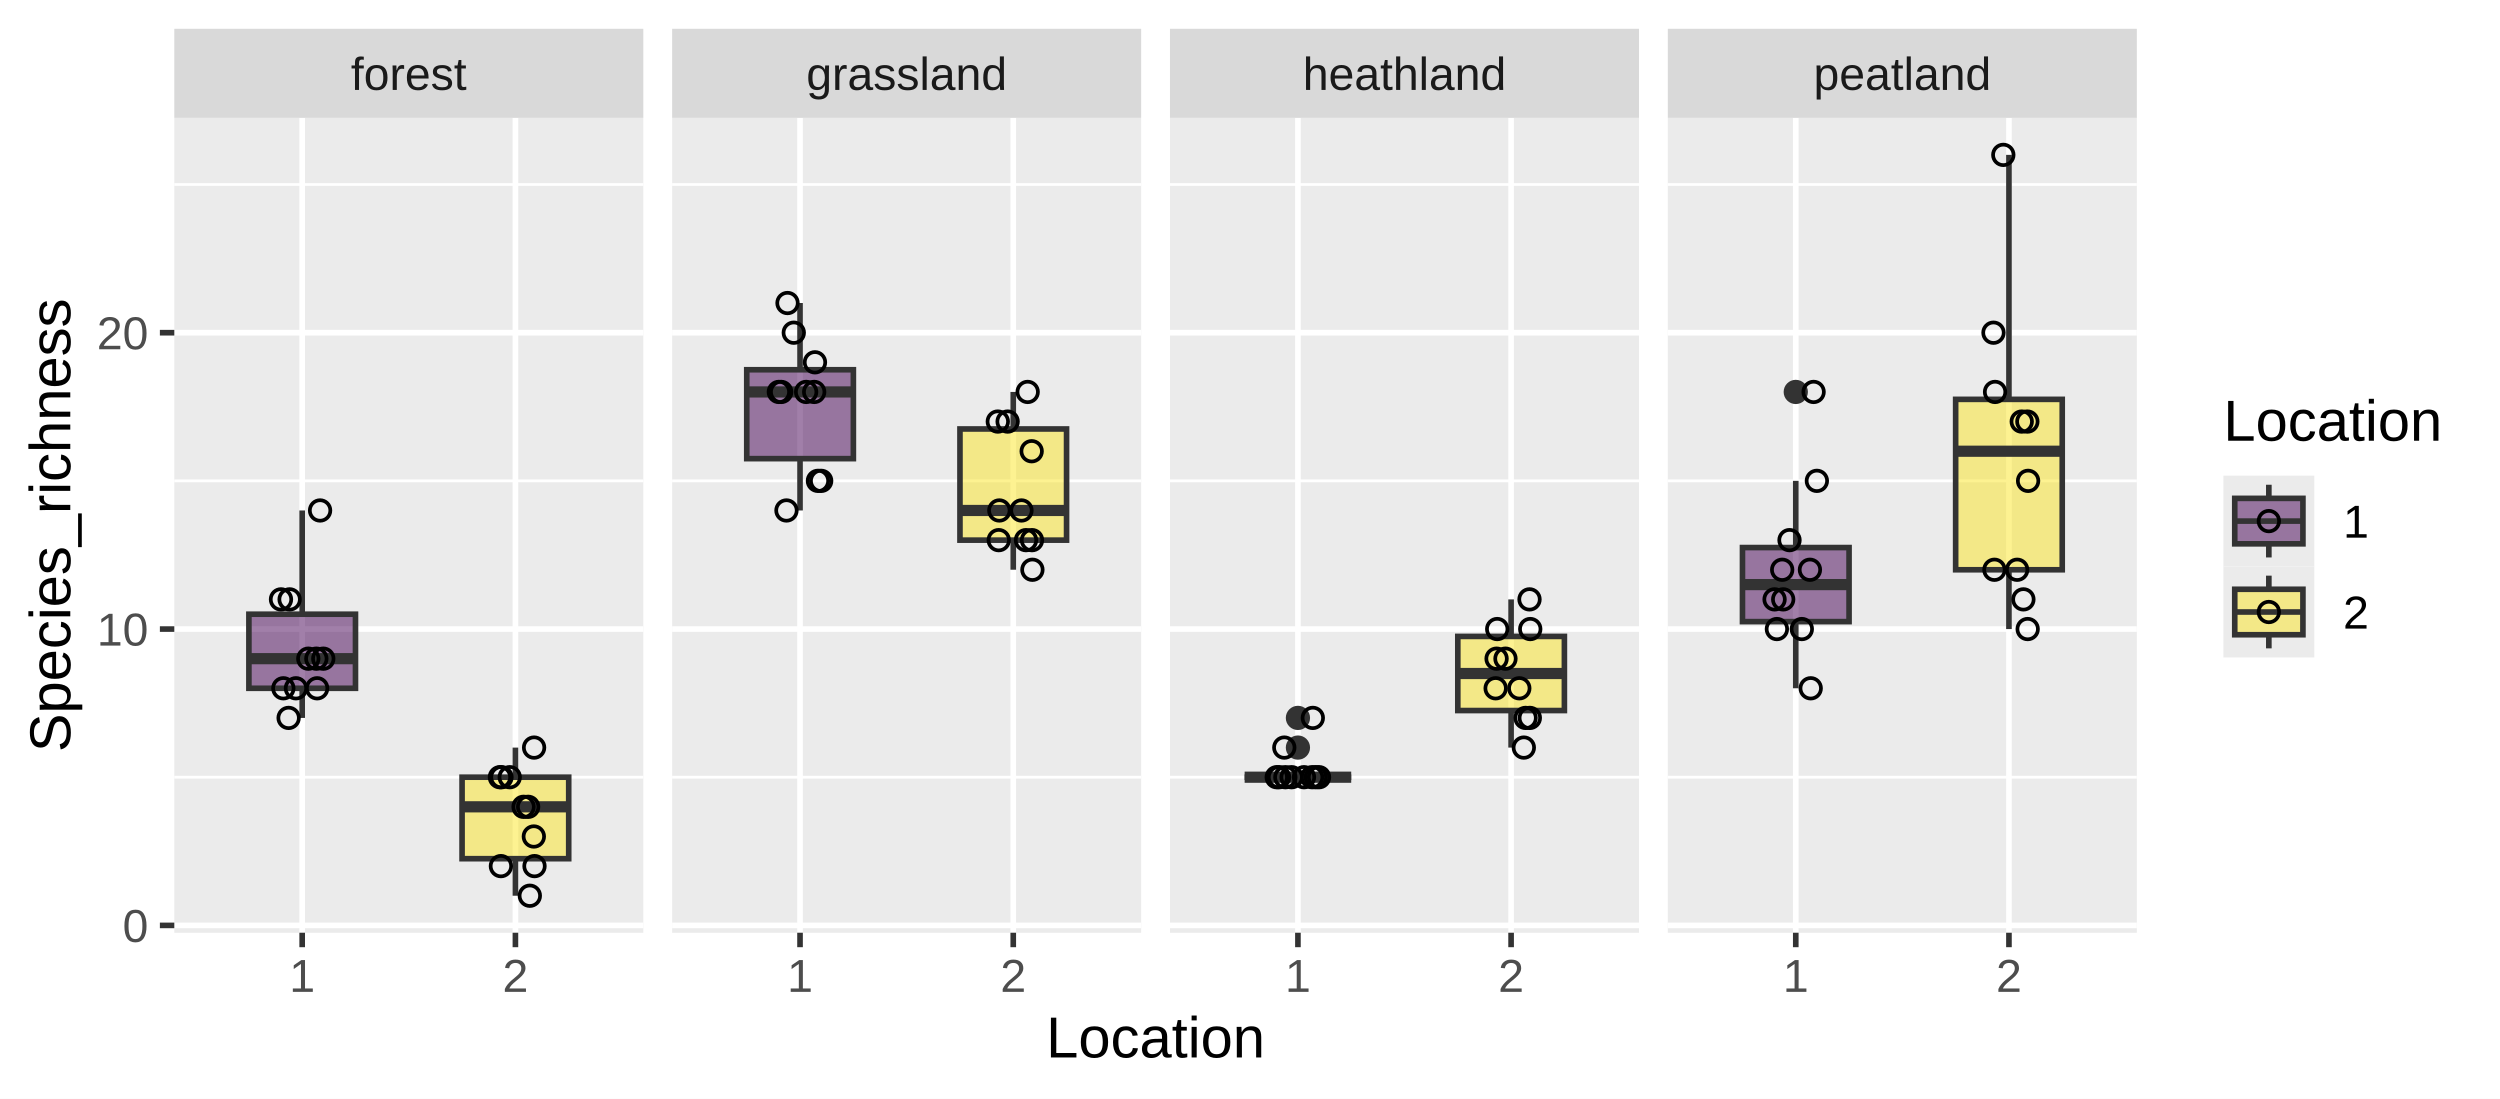
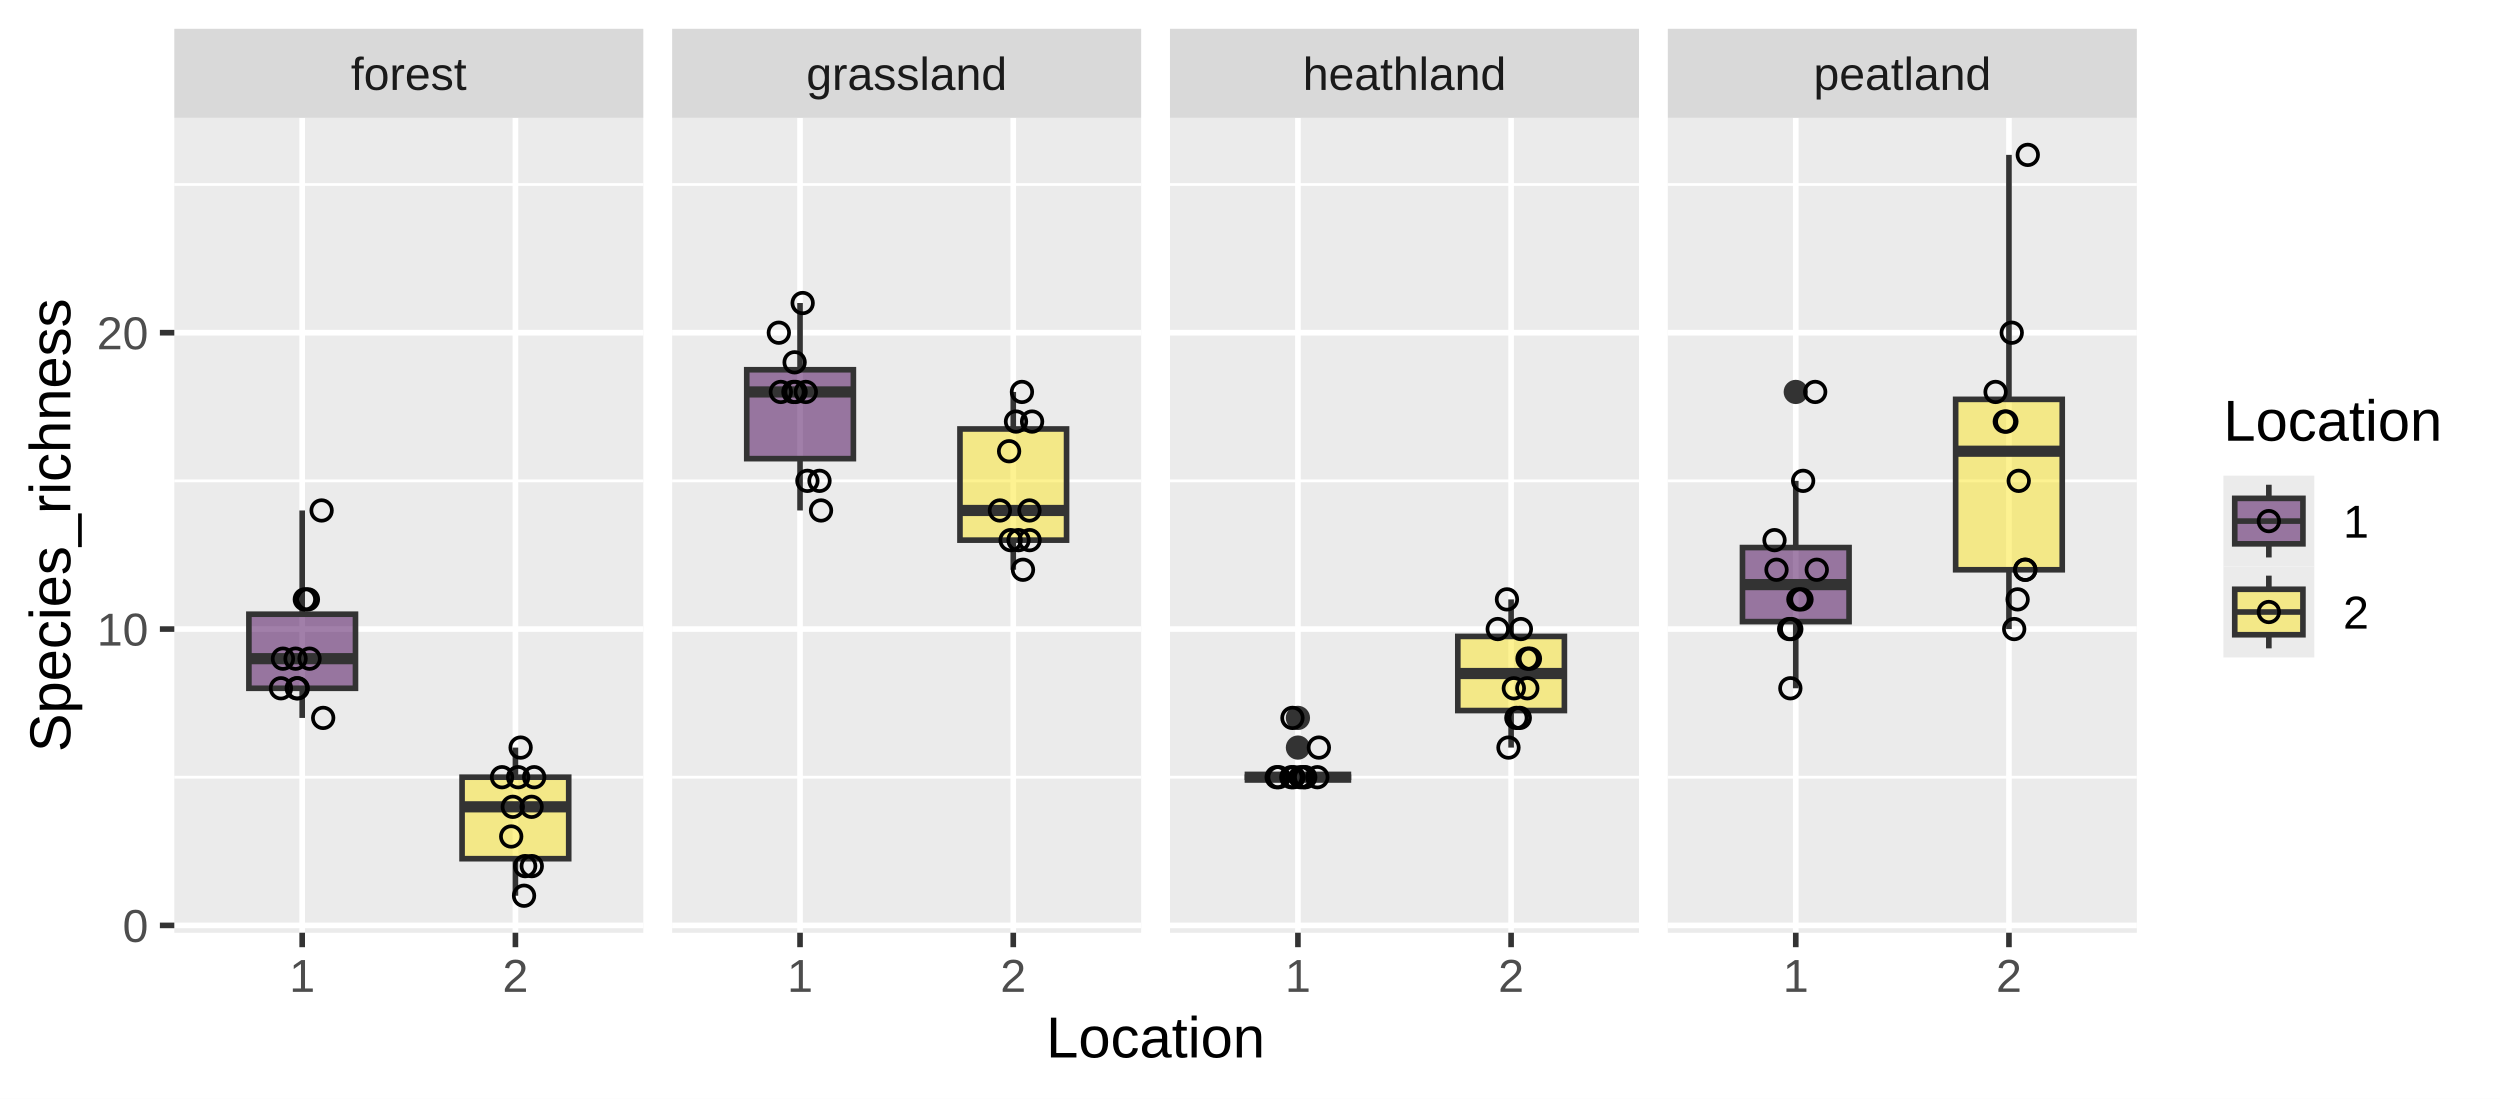
<svg xmlns="http://www.w3.org/2000/svg" width="475.20pt" height="208.80pt" viewBox="0 0 475.20 208.80">
  <g class="svglite">
    <defs>
      <style type="text/css">
    .svglite line, .svglite polyline, .svglite polygon, .svglite path, .svglite rect, .svglite circle {
      fill: none;
      stroke: #000000;
      stroke-linecap: round;
      stroke-linejoin: round;
      stroke-miterlimit: 10.00;
    }
    .svglite text {
      white-space: pre;
    }
    .svglite g.glyphgroup path {
      fill: inherit;
      stroke: none;
    }
  </style>
    </defs>
    <rect width="100%" height="100%" style="stroke: none; fill: #FFFFFF;" />
    <defs>
      <clipPath id="cpMC4wMHw0NzUuMjB8MC4wMHwyMDguODA=">
        <rect x="0.00" y="0.00" width="475.20" height="208.80" />
      </clipPath>
    </defs>
    <g clip-path="url(#cpMC4wMHw0NzUuMjB8MC4wMHwyMDguODA=)">
      <rect x="0" y="0.00" width="475.20" height="208.80" style="stroke-width: 1.07; stroke: #FFFFFF; fill: #FFFFFF;" />
    </g>
    <defs>
      <clipPath id="cpMzMuMTN8MTIyLjI4fDIyLjQwfDE3Ny4zMA==">
        <rect x="33.13" y="22.40" width="89.15" height="154.91" />
      </clipPath>
    </defs>
    <g clip-path="url(#cpMzMuMTN8MTIyLjI4fDIyLjQwfDE3Ny4zMA==)">
      <rect x="33.13" y="22.40" width="89.15" height="154.91" style="stroke-width: 1.07; stroke: none; fill: #EBEBEB;" />
      <polyline points="33.13,147.73 122.28,147.73 " style="stroke-width: 0.53; stroke: #FFFFFF; stroke-linecap: butt;" />
      <polyline points="33.13,91.40 122.28,91.40 " style="stroke-width: 0.53; stroke: #FFFFFF; stroke-linecap: butt;" />
      <polyline points="33.13,35.07 122.28,35.07 " style="stroke-width: 0.53; stroke: #FFFFFF; stroke-linecap: butt;" />
      <polyline points="33.13,175.90 122.28,175.90 " style="stroke-width: 1.07; stroke: #FFFFFF; stroke-linecap: butt;" />
      <polyline points="33.13,119.57 122.28,119.57 " style="stroke-width: 1.07; stroke: #FFFFFF; stroke-linecap: butt;" />
      <polyline points="33.13,63.24 122.28,63.24 " style="stroke-width: 1.07; stroke: #FFFFFF; stroke-linecap: butt;" />
      <polyline points="57.44,177.30 57.44,22.40 " style="stroke-width: 1.07; stroke: #FFFFFF; stroke-linecap: butt;" />
      <polyline points="97.97,177.30 97.97,22.40 " style="stroke-width: 1.07; stroke: #FFFFFF; stroke-linecap: butt;" />
      <line x1="57.44" y1="116.75" x2="57.44" y2="97.03" style="stroke-width: 1.07; stroke: #333333; stroke-linecap: butt;" />
      <line x1="57.44" y1="130.83" x2="57.44" y2="136.46" style="stroke-width: 1.07; stroke: #333333; stroke-linecap: butt;" />
      <polygon points="47.31,116.75 47.31,130.83 67.57,130.83 67.57,116.75 47.31,116.75 " style="stroke-width: 1.07; stroke: #333333; stroke-linecap: butt; stroke-linejoin: miter; fill: #440154; fill-opacity: 0.50;" />
      <line x1="47.31" y1="125.20" x2="67.57" y2="125.20" style="stroke-width: 2.13; stroke: #333333; stroke-linecap: butt; stroke-linejoin: miter;" />
      <line x1="97.97" y1="147.73" x2="97.97" y2="142.10" style="stroke-width: 1.07; stroke: #333333; stroke-linecap: butt;" />
      <line x1="97.97" y1="163.22" x2="97.97" y2="170.26" style="stroke-width: 1.07; stroke: #333333; stroke-linecap: butt;" />
      <polygon points="87.83,147.73 87.83,163.22 108.10,163.22 108.10,147.73 87.83,147.73 " style="stroke-width: 1.07; stroke: #333333; stroke-linecap: butt; stroke-linejoin: miter; fill: #FDE725; fill-opacity: 0.50;" />
      <line x1="87.83" y1="153.36" x2="108.10" y2="153.36" style="stroke-width: 2.13; stroke: #333333; stroke-linecap: butt; stroke-linejoin: miter;" />
-       <circle cx="53.41" cy="113.93" r="1.95" style="stroke-width: 0.71;" />
-       <circle cx="58.60" cy="125.20" r="1.95" style="stroke-width: 0.71;" />
-       <circle cx="55.05" cy="113.93" r="1.95" style="stroke-width: 0.71;" />
-       <circle cx="60.84" cy="97.03" r="1.95" style="stroke-width: 0.71;" />
-       <circle cx="61.45" cy="125.20" r="1.95" style="stroke-width: 0.71;" />
-       <circle cx="60.28" cy="130.83" r="1.95" style="stroke-width: 0.71;" />
-       <circle cx="56.25" cy="130.83" r="1.95" style="stroke-width: 0.71;" />
-       <circle cx="60.13" cy="125.20" r="1.95" style="stroke-width: 0.71;" />
-       <circle cx="54.86" cy="136.46" r="1.95" style="stroke-width: 0.71;" />
-       <circle cx="53.86" cy="130.83" r="1.95" style="stroke-width: 0.71;" />
-       <circle cx="96.89" cy="147.73" r="1.95" style="stroke-width: 0.71;" />
-       <circle cx="95.32" cy="147.73" r="1.95" style="stroke-width: 0.71;" />
-       <circle cx="99.52" cy="153.36" r="1.95" style="stroke-width: 0.71;" />
-       <circle cx="95.02" cy="147.73" r="1.95" style="stroke-width: 0.71;" />
-       <circle cx="100.71" cy="170.26" r="1.95" style="stroke-width: 0.71;" />
-       <circle cx="101.47" cy="159.00" r="1.95" style="stroke-width: 0.71;" />
-       <circle cx="101.60" cy="164.63" r="1.95" style="stroke-width: 0.71;" />
-       <circle cx="95.21" cy="164.63" r="1.95" style="stroke-width: 0.71;" />
-       <circle cx="101.52" cy="142.10" r="1.95" style="stroke-width: 0.71;" />
-       <circle cx="100.39" cy="153.36" r="1.95" style="stroke-width: 0.71;" />
+       <circle cx="58.53" cy="113.93" r="1.95" style="stroke-width: 0.71;" />
+       <circle cx="56.18" cy="125.20" r="1.95" style="stroke-width: 0.71;" />
+       <circle cx="57.94" cy="113.93" r="1.95" style="stroke-width: 0.71;" />
+       <circle cx="61.13" cy="97.03" r="1.95" style="stroke-width: 0.71;" />
+       <circle cx="58.84" cy="125.20" r="1.95" style="stroke-width: 0.71;" />
+       <circle cx="56.41" cy="130.83" r="1.95" style="stroke-width: 0.71;" />
+       <circle cx="53.40" cy="130.83" r="1.95" style="stroke-width: 0.71;" />
+       <circle cx="53.78" cy="125.20" r="1.95" style="stroke-width: 0.71;" />
+       <circle cx="61.43" cy="136.46" r="1.95" style="stroke-width: 0.71;" />
+       <circle cx="56.60" cy="130.83" r="1.95" style="stroke-width: 0.71;" />
+       <circle cx="101.54" cy="147.73" r="1.95" style="stroke-width: 0.71;" />
+       <circle cx="95.42" cy="147.73" r="1.95" style="stroke-width: 0.71;" />
+       <circle cx="101.05" cy="153.36" r="1.95" style="stroke-width: 0.71;" />
+       <circle cx="98.49" cy="147.73" r="1.95" style="stroke-width: 0.71;" />
+       <circle cx="99.61" cy="170.26" r="1.95" style="stroke-width: 0.71;" />
+       <circle cx="97.17" cy="159.00" r="1.95" style="stroke-width: 0.71;" />
+       <circle cx="99.82" cy="164.63" r="1.95" style="stroke-width: 0.71;" />
+       <circle cx="101.08" cy="164.63" r="1.95" style="stroke-width: 0.71;" />
+       <circle cx="98.96" cy="142.10" r="1.95" style="stroke-width: 0.71;" />
+       <circle cx="97.47" cy="153.36" r="1.95" style="stroke-width: 0.71;" />
    </g>
    <g clip-path="url(#cpMC4wMHw0NzUuMjB8MC4wMHwyMDguODA=)">
</g>
    <defs>
      <clipPath id="cpMTI3Ljc2fDIxNi45MXwyMi40MHwxNzcuMzA=">
        <rect x="127.76" y="22.40" width="89.15" height="154.91" />
      </clipPath>
    </defs>
    <g clip-path="url(#cpMTI3Ljc2fDIxNi45MXwyMi40MHwxNzcuMzA=)">
      <rect x="127.76" y="22.40" width="89.15" height="154.91" style="stroke-width: 1.07; stroke: none; fill: #EBEBEB;" />
      <polyline points="127.76,147.73 216.91,147.73 " style="stroke-width: 0.53; stroke: #FFFFFF; stroke-linecap: butt;" />
      <polyline points="127.76,91.40 216.91,91.40 " style="stroke-width: 0.53; stroke: #FFFFFF; stroke-linecap: butt;" />
      <polyline points="127.76,35.07 216.91,35.07 " style="stroke-width: 0.53; stroke: #FFFFFF; stroke-linecap: butt;" />
      <polyline points="127.76,175.90 216.91,175.90 " style="stroke-width: 1.07; stroke: #FFFFFF; stroke-linecap: butt;" />
      <polyline points="127.76,119.57 216.91,119.57 " style="stroke-width: 1.07; stroke: #FFFFFF; stroke-linecap: butt;" />
      <polyline points="127.76,63.24 216.91,63.24 " style="stroke-width: 1.07; stroke: #FFFFFF; stroke-linecap: butt;" />
      <polyline points="152.07,177.30 152.07,22.40 " style="stroke-width: 1.07; stroke: #FFFFFF; stroke-linecap: butt;" />
      <polyline points="192.60,177.30 192.60,22.40 " style="stroke-width: 1.07; stroke: #FFFFFF; stroke-linecap: butt;" />
      <line x1="152.07" y1="70.28" x2="152.07" y2="57.60" style="stroke-width: 1.07; stroke: #333333; stroke-linecap: butt;" />
      <line x1="152.07" y1="87.18" x2="152.07" y2="97.03" style="stroke-width: 1.07; stroke: #333333; stroke-linecap: butt;" />
      <polygon points="141.94,70.28 141.94,87.18 162.21,87.18 162.21,70.28 141.94,70.28 " style="stroke-width: 1.07; stroke: #333333; stroke-linecap: butt; stroke-linejoin: miter; fill: #440154; fill-opacity: 0.50;" />
      <line x1="141.94" y1="74.50" x2="162.21" y2="74.50" style="stroke-width: 2.13; stroke: #333333; stroke-linecap: butt; stroke-linejoin: miter;" />
      <line x1="192.60" y1="81.54" x2="192.60" y2="74.50" style="stroke-width: 1.07; stroke: #333333; stroke-linecap: butt;" />
      <line x1="192.60" y1="102.67" x2="192.60" y2="108.30" style="stroke-width: 1.07; stroke: #333333; stroke-linecap: butt;" />
      <polygon points="182.47,81.54 182.47,102.67 202.73,102.67 202.73,81.54 182.47,81.54 " style="stroke-width: 1.07; stroke: #333333; stroke-linecap: butt; stroke-linejoin: miter; fill: #FDE725; fill-opacity: 0.50;" />
      <line x1="182.47" y1="97.03" x2="202.73" y2="97.03" style="stroke-width: 2.13; stroke: #333333; stroke-linecap: butt; stroke-linejoin: miter;" />
-       <circle cx="148.04" cy="74.50" r="1.95" style="stroke-width: 0.71;" />
-       <circle cx="153.23" cy="74.50" r="1.95" style="stroke-width: 0.71;" />
-       <circle cx="149.69" cy="57.60" r="1.95" style="stroke-width: 0.71;" />
-       <circle cx="155.47" cy="91.40" r="1.95" style="stroke-width: 0.71;" />
-       <circle cx="156.09" cy="91.40" r="1.95" style="stroke-width: 0.71;" />
-       <circle cx="154.91" cy="68.87" r="1.95" style="stroke-width: 0.71;" />
-       <circle cx="150.88" cy="63.24" r="1.95" style="stroke-width: 0.71;" />
-       <circle cx="154.76" cy="74.50" r="1.95" style="stroke-width: 0.71;" />
-       <circle cx="149.49" cy="97.03" r="1.95" style="stroke-width: 0.71;" />
-       <circle cx="148.49" cy="74.50" r="1.95" style="stroke-width: 0.71;" />
-       <circle cx="191.53" cy="80.13" r="1.95" style="stroke-width: 0.71;" />
-       <circle cx="189.95" cy="97.03" r="1.95" style="stroke-width: 0.71;" />
-       <circle cx="194.16" cy="97.03" r="1.95" style="stroke-width: 0.71;" />
-       <circle cx="189.66" cy="80.13" r="1.95" style="stroke-width: 0.71;" />
-       <circle cx="195.34" cy="74.50" r="1.95" style="stroke-width: 0.71;" />
-       <circle cx="196.10" cy="85.77" r="1.95" style="stroke-width: 0.71;" />
-       <circle cx="196.24" cy="108.30" r="1.95" style="stroke-width: 0.71;" />
-       <circle cx="189.84" cy="102.67" r="1.95" style="stroke-width: 0.71;" />
-       <circle cx="196.16" cy="102.67" r="1.95" style="stroke-width: 0.71;" />
-       <circle cx="195.02" cy="102.67" r="1.95" style="stroke-width: 0.71;" />
+       <circle cx="153.17" cy="74.50" r="1.95" style="stroke-width: 0.71;" />
+       <circle cx="150.81" cy="74.50" r="1.95" style="stroke-width: 0.71;" />
+       <circle cx="152.57" cy="57.60" r="1.95" style="stroke-width: 0.71;" />
+       <circle cx="155.77" cy="91.40" r="1.95" style="stroke-width: 0.71;" />
+       <circle cx="153.47" cy="91.40" r="1.95" style="stroke-width: 0.71;" />
+       <circle cx="151.04" cy="68.87" r="1.95" style="stroke-width: 0.71;" />
+       <circle cx="148.04" cy="63.24" r="1.95" style="stroke-width: 0.71;" />
+       <circle cx="148.42" cy="74.50" r="1.95" style="stroke-width: 0.71;" />
+       <circle cx="156.06" cy="97.03" r="1.95" style="stroke-width: 0.71;" />
+       <circle cx="151.23" cy="74.50" r="1.95" style="stroke-width: 0.71;" />
+       <circle cx="196.18" cy="80.13" r="1.95" style="stroke-width: 0.71;" />
+       <circle cx="190.06" cy="97.03" r="1.95" style="stroke-width: 0.71;" />
+       <circle cx="195.68" cy="97.03" r="1.95" style="stroke-width: 0.71;" />
+       <circle cx="193.12" cy="80.13" r="1.95" style="stroke-width: 0.71;" />
+       <circle cx="194.25" cy="74.50" r="1.95" style="stroke-width: 0.71;" />
+       <circle cx="191.81" cy="85.77" r="1.95" style="stroke-width: 0.71;" />
+       <circle cx="194.45" cy="108.30" r="1.95" style="stroke-width: 0.71;" />
+       <circle cx="195.71" cy="102.67" r="1.95" style="stroke-width: 0.71;" />
+       <circle cx="193.60" cy="102.67" r="1.95" style="stroke-width: 0.71;" />
+       <circle cx="192.10" cy="102.67" r="1.95" style="stroke-width: 0.71;" />
    </g>
    <g clip-path="url(#cpMC4wMHw0NzUuMjB8MC4wMHwyMDguODA=)">
</g>
    <defs>
      <clipPath id="cpMjIyLjM5fDMxMS41NXwyMi40MHwxNzcuMzA=">
        <rect x="222.39" y="22.40" width="89.15" height="154.91" />
      </clipPath>
    </defs>
    <g clip-path="url(#cpMjIyLjM5fDMxMS41NXwyMi40MHwxNzcuMzA=)">
      <rect x="222.39" y="22.40" width="89.15" height="154.91" style="stroke-width: 1.07; stroke: none; fill: #EBEBEB;" />
      <polyline points="222.39,147.73 311.55,147.73 " style="stroke-width: 0.53; stroke: #FFFFFF; stroke-linecap: butt;" />
      <polyline points="222.39,91.40 311.55,91.40 " style="stroke-width: 0.53; stroke: #FFFFFF; stroke-linecap: butt;" />
      <polyline points="222.39,35.07 311.55,35.07 " style="stroke-width: 0.53; stroke: #FFFFFF; stroke-linecap: butt;" />
      <polyline points="222.39,175.90 311.55,175.90 " style="stroke-width: 1.07; stroke: #FFFFFF; stroke-linecap: butt;" />
      <polyline points="222.39,119.57 311.55,119.57 " style="stroke-width: 1.07; stroke: #FFFFFF; stroke-linecap: butt;" />
      <polyline points="222.39,63.24 311.55,63.24 " style="stroke-width: 1.07; stroke: #FFFFFF; stroke-linecap: butt;" />
      <polyline points="246.71,177.30 246.71,22.40 " style="stroke-width: 1.07; stroke: #FFFFFF; stroke-linecap: butt;" />
      <polyline points="287.23,177.30 287.23,22.40 " style="stroke-width: 1.07; stroke: #FFFFFF; stroke-linecap: butt;" />
      <circle cx="246.71" cy="136.46" r="1.95" style="stroke-width: 0.71; stroke: #333333; fill: #333333;" />
      <circle cx="246.71" cy="142.10" r="1.95" style="stroke-width: 0.71; stroke: #333333; fill: #333333;" />
      <line x1="246.71" y1="147.73" x2="246.71" y2="147.73" style="stroke-width: 1.07; stroke: #333333; stroke-linecap: butt;" />
      <line x1="246.71" y1="147.73" x2="246.71" y2="147.73" style="stroke-width: 1.07; stroke: #333333; stroke-linecap: butt;" />
      <polygon points="236.58,147.73 236.58,147.73 256.84,147.73 256.84,147.73 236.58,147.73 " style="stroke-width: 1.07; stroke: #333333; stroke-linecap: butt; stroke-linejoin: miter; fill: #440154; fill-opacity: 0.50;" />
      <line x1="236.58" y1="147.73" x2="256.84" y2="147.73" style="stroke-width: 2.13; stroke: #333333; stroke-linecap: butt; stroke-linejoin: miter;" />
      <line x1="287.23" y1="120.97" x2="287.23" y2="113.93" style="stroke-width: 1.07; stroke: #333333; stroke-linecap: butt;" />
      <line x1="287.23" y1="135.06" x2="287.23" y2="142.10" style="stroke-width: 1.07; stroke: #333333; stroke-linecap: butt;" />
      <polygon points="277.10,120.97 277.10,135.06 297.36,135.06 297.36,120.97 277.10,120.97 " style="stroke-width: 1.07; stroke: #333333; stroke-linecap: butt; stroke-linejoin: miter; fill: #FDE725; fill-opacity: 0.50;" />
      <line x1="277.10" y1="128.02" x2="297.36" y2="128.02" style="stroke-width: 2.13; stroke: #333333; stroke-linecap: butt; stroke-linejoin: miter;" />
-       <circle cx="242.68" cy="147.73" r="1.95" style="stroke-width: 0.71;" />
-       <circle cx="247.86" cy="147.73" r="1.95" style="stroke-width: 0.71;" />
-       <circle cx="244.32" cy="147.73" r="1.95" style="stroke-width: 0.71;" />
-       <circle cx="250.10" cy="147.73" r="1.95" style="stroke-width: 0.71;" />
-       <circle cx="250.72" cy="147.73" r="1.95" style="stroke-width: 0.71;" />
-       <circle cx="249.54" cy="136.46" r="1.95" style="stroke-width: 0.71;" />
-       <circle cx="245.51" cy="147.73" r="1.95" style="stroke-width: 0.71;" />
-       <circle cx="249.40" cy="147.73" r="1.95" style="stroke-width: 0.71;" />
-       <circle cx="244.12" cy="142.10" r="1.95" style="stroke-width: 0.71;" />
-       <circle cx="243.12" cy="147.73" r="1.95" style="stroke-width: 0.71;" />
-       <circle cx="286.16" cy="125.20" r="1.95" style="stroke-width: 0.71;" />
-       <circle cx="284.59" cy="119.57" r="1.95" style="stroke-width: 0.71;" />
-       <circle cx="288.79" cy="130.83" r="1.95" style="stroke-width: 0.71;" />
-       <circle cx="284.29" cy="130.83" r="1.95" style="stroke-width: 0.71;" />
-       <circle cx="289.98" cy="136.46" r="1.95" style="stroke-width: 0.71;" />
-       <circle cx="290.73" cy="113.93" r="1.95" style="stroke-width: 0.71;" />
-       <circle cx="290.87" cy="119.57" r="1.95" style="stroke-width: 0.71;" />
-       <circle cx="284.47" cy="125.20" r="1.95" style="stroke-width: 0.71;" />
-       <circle cx="290.79" cy="136.46" r="1.95" style="stroke-width: 0.71;" />
-       <circle cx="289.65" cy="142.10" r="1.95" style="stroke-width: 0.71;" />
+       <circle cx="247.80" cy="147.73" r="1.95" style="stroke-width: 0.71;" />
+       <circle cx="245.45" cy="147.73" r="1.95" style="stroke-width: 0.71;" />
+       <circle cx="247.20" cy="147.73" r="1.95" style="stroke-width: 0.71;" />
+       <circle cx="250.40" cy="147.73" r="1.95" style="stroke-width: 0.71;" />
+       <circle cx="248.10" cy="147.73" r="1.95" style="stroke-width: 0.71;" />
+       <circle cx="245.67" cy="136.46" r="1.95" style="stroke-width: 0.71;" />
+       <circle cx="242.67" cy="147.73" r="1.95" style="stroke-width: 0.71;" />
+       <circle cx="243.05" cy="147.73" r="1.95" style="stroke-width: 0.71;" />
+       <circle cx="250.69" cy="142.10" r="1.95" style="stroke-width: 0.71;" />
+       <circle cx="245.86" cy="147.73" r="1.95" style="stroke-width: 0.71;" />
+       <circle cx="290.81" cy="125.20" r="1.95" style="stroke-width: 0.71;" />
+       <circle cx="284.69" cy="119.57" r="1.95" style="stroke-width: 0.71;" />
+       <circle cx="290.31" cy="130.83" r="1.95" style="stroke-width: 0.71;" />
+       <circle cx="287.75" cy="130.83" r="1.95" style="stroke-width: 0.71;" />
+       <circle cx="288.88" cy="136.46" r="1.95" style="stroke-width: 0.71;" />
+       <circle cx="286.44" cy="113.93" r="1.95" style="stroke-width: 0.71;" />
+       <circle cx="289.09" cy="119.57" r="1.95" style="stroke-width: 0.71;" />
+       <circle cx="290.35" cy="125.20" r="1.95" style="stroke-width: 0.71;" />
+       <circle cx="288.23" cy="136.46" r="1.95" style="stroke-width: 0.71;" />
+       <circle cx="286.73" cy="142.10" r="1.95" style="stroke-width: 0.71;" />
    </g>
    <g clip-path="url(#cpMC4wMHw0NzUuMjB8MC4wMHwyMDguODA=)">
</g>
    <defs>
      <clipPath id="cpMzE3LjAyfDQwNi4xOHwyMi40MHwxNzcuMzA=">
        <rect x="317.02" y="22.40" width="89.15" height="154.91" />
      </clipPath>
    </defs>
    <g clip-path="url(#cpMzE3LjAyfDQwNi4xOHwyMi40MHwxNzcuMzA=)">
      <rect x="317.02" y="22.40" width="89.15" height="154.91" style="stroke-width: 1.07; stroke: none; fill: #EBEBEB;" />
      <polyline points="317.02,147.73 406.18,147.73 " style="stroke-width: 0.53; stroke: #FFFFFF; stroke-linecap: butt;" />
      <polyline points="317.02,91.40 406.18,91.40 " style="stroke-width: 0.53; stroke: #FFFFFF; stroke-linecap: butt;" />
      <polyline points="317.02,35.07 406.18,35.07 " style="stroke-width: 0.53; stroke: #FFFFFF; stroke-linecap: butt;" />
      <polyline points="317.02,175.90 406.18,175.90 " style="stroke-width: 1.07; stroke: #FFFFFF; stroke-linecap: butt;" />
      <polyline points="317.02,119.57 406.18,119.57 " style="stroke-width: 1.07; stroke: #FFFFFF; stroke-linecap: butt;" />
      <polyline points="317.02,63.24 406.18,63.24 " style="stroke-width: 1.07; stroke: #FFFFFF; stroke-linecap: butt;" />
      <polyline points="341.34,177.30 341.34,22.40 " style="stroke-width: 1.07; stroke: #FFFFFF; stroke-linecap: butt;" />
      <polyline points="381.86,177.30 381.86,22.40 " style="stroke-width: 1.07; stroke: #FFFFFF; stroke-linecap: butt;" />
      <circle cx="341.34" cy="74.50" r="1.95" style="stroke-width: 0.71; stroke: #333333; fill: #333333;" />
      <line x1="341.34" y1="104.08" x2="341.34" y2="91.40" style="stroke-width: 1.07; stroke: #333333; stroke-linecap: butt;" />
      <line x1="341.34" y1="118.16" x2="341.34" y2="130.83" style="stroke-width: 1.07; stroke: #333333; stroke-linecap: butt;" />
      <polygon points="331.21,104.08 331.21,118.16 351.47,118.16 351.47,104.08 331.21,104.08 " style="stroke-width: 1.07; stroke: #333333; stroke-linecap: butt; stroke-linejoin: miter; fill: #440154; fill-opacity: 0.50;" />
      <line x1="331.21" y1="111.12" x2="351.47" y2="111.12" style="stroke-width: 2.13; stroke: #333333; stroke-linecap: butt; stroke-linejoin: miter;" />
      <line x1="381.86" y1="75.91" x2="381.86" y2="29.44" style="stroke-width: 1.07; stroke: #333333; stroke-linecap: butt;" />
      <line x1="381.86" y1="108.30" x2="381.86" y2="119.57" style="stroke-width: 1.07; stroke: #333333; stroke-linecap: butt;" />
      <polygon points="371.73,75.91 371.73,108.30 391.99,108.30 391.99,75.91 371.73,75.91 " style="stroke-width: 1.07; stroke: #333333; stroke-linecap: butt; stroke-linejoin: miter; fill: #FDE725; fill-opacity: 0.50;" />
      <line x1="371.73" y1="85.77" x2="391.99" y2="85.77" style="stroke-width: 2.13; stroke: #333333; stroke-linecap: butt; stroke-linejoin: miter;" />
-       <circle cx="337.31" cy="113.93" r="1.95" style="stroke-width: 0.71;" />
-       <circle cx="342.49" cy="119.57" r="1.95" style="stroke-width: 0.71;" />
-       <circle cx="338.95" cy="113.93" r="1.95" style="stroke-width: 0.71;" />
-       <circle cx="344.73" cy="74.50" r="1.95" style="stroke-width: 0.71;" />
-       <circle cx="345.35" cy="91.40" r="1.95" style="stroke-width: 0.71;" />
-       <circle cx="344.18" cy="130.83" r="1.95" style="stroke-width: 0.71;" />
-       <circle cx="340.15" cy="102.67" r="1.95" style="stroke-width: 0.71;" />
-       <circle cx="344.03" cy="108.30" r="1.95" style="stroke-width: 0.71;" />
-       <circle cx="338.76" cy="108.30" r="1.95" style="stroke-width: 0.71;" />
-       <circle cx="337.75" cy="119.57" r="1.95" style="stroke-width: 0.71;" />
-       <circle cx="380.79" cy="29.44" r="1.95" style="stroke-width: 0.71;" />
-       <circle cx="379.22" cy="74.50" r="1.95" style="stroke-width: 0.71;" />
-       <circle cx="383.42" cy="108.30" r="1.95" style="stroke-width: 0.71;" />
-       <circle cx="378.92" cy="63.24" r="1.95" style="stroke-width: 0.71;" />
-       <circle cx="384.61" cy="113.93" r="1.95" style="stroke-width: 0.71;" />
-       <circle cx="385.36" cy="80.13" r="1.95" style="stroke-width: 0.71;" />
-       <circle cx="385.50" cy="91.40" r="1.95" style="stroke-width: 0.71;" />
-       <circle cx="379.10" cy="108.30" r="1.95" style="stroke-width: 0.71;" />
-       <circle cx="385.42" cy="119.57" r="1.95" style="stroke-width: 0.71;" />
-       <circle cx="384.29" cy="80.13" r="1.95" style="stroke-width: 0.71;" />
+       <circle cx="342.43" cy="113.93" r="1.95" style="stroke-width: 0.71;" />
+       <circle cx="340.08" cy="119.57" r="1.95" style="stroke-width: 0.71;" />
+       <circle cx="341.84" cy="113.93" r="1.95" style="stroke-width: 0.71;" />
+       <circle cx="345.03" cy="74.50" r="1.95" style="stroke-width: 0.71;" />
+       <circle cx="342.74" cy="91.40" r="1.95" style="stroke-width: 0.71;" />
+       <circle cx="340.31" cy="130.83" r="1.95" style="stroke-width: 0.71;" />
+       <circle cx="337.30" cy="102.67" r="1.95" style="stroke-width: 0.71;" />
+       <circle cx="337.68" cy="108.30" r="1.95" style="stroke-width: 0.71;" />
+       <circle cx="345.33" cy="108.30" r="1.95" style="stroke-width: 0.71;" />
+       <circle cx="340.49" cy="119.57" r="1.95" style="stroke-width: 0.71;" />
+       <circle cx="385.44" cy="29.44" r="1.95" style="stroke-width: 0.71;" />
+       <circle cx="379.32" cy="74.50" r="1.95" style="stroke-width: 0.71;" />
+       <circle cx="384.94" cy="108.30" r="1.95" style="stroke-width: 0.71;" />
+       <circle cx="382.39" cy="63.24" r="1.95" style="stroke-width: 0.71;" />
+       <circle cx="383.51" cy="113.93" r="1.95" style="stroke-width: 0.71;" />
+       <circle cx="381.07" cy="80.13" r="1.95" style="stroke-width: 0.71;" />
+       <circle cx="383.72" cy="91.40" r="1.95" style="stroke-width: 0.71;" />
+       <circle cx="384.98" cy="108.30" r="1.95" style="stroke-width: 0.71;" />
+       <circle cx="382.86" cy="119.57" r="1.95" style="stroke-width: 0.71;" />
+       <circle cx="381.37" cy="80.13" r="1.95" style="stroke-width: 0.71;" />
    </g>
    <g clip-path="url(#cpMC4wMHw0NzUuMjB8MC4wMHwyMDguODA=)">
</g>
    <defs>
      <clipPath id="cpMzMuMTN8MTIyLjI4fDUuNDh8MjIuNDA=">
        <rect x="33.13" y="5.48" width="89.15" height="16.92" />
      </clipPath>
    </defs>
    <g clip-path="url(#cpMzMuMTN8MTIyLjI4fDUuNDh8MjIuNDA=)">
      <rect x="33.13" y="5.48" width="89.15" height="16.92" style="stroke-width: 1.07; stroke: none; fill: #D9D9D9;" />
      <text x="77.70" y="17.09" text-anchor="middle" style="font-size: 8.80px;fill: #1A1A1A; font-family: &quot;Arial&quot;;" textLength="21.98px" lengthAdjust="spacingAndGlyphs">forest</text>
    </g>
    <g clip-path="url(#cpMC4wMHw0NzUuMjB8MC4wMHwyMDguODA=)">
</g>
    <defs>
      <clipPath id="cpMTI3Ljc2fDIxNi45MXw1LjQ4fDIyLjQw">
        <rect x="127.76" y="5.48" width="89.15" height="16.92" />
      </clipPath>
    </defs>
    <g clip-path="url(#cpMTI3Ljc2fDIxNi45MXw1LjQ4fDIyLjQw)">
      <rect x="127.76" y="5.48" width="89.15" height="16.92" style="stroke-width: 1.07; stroke: none; fill: #D9D9D9;" />
      <text x="172.34" y="17.09" text-anchor="middle" style="font-size: 8.80px;fill: #1A1A1A; font-family: &quot;Arial&quot;;" textLength="38.14px" lengthAdjust="spacingAndGlyphs">grassland</text>
    </g>
    <g clip-path="url(#cpMC4wMHw0NzUuMjB8MC4wMHwyMDguODA=)">
</g>
    <defs>
      <clipPath id="cpMjIyLjM5fDMxMS41NXw1LjQ4fDIyLjQw">
        <rect x="222.39" y="5.48" width="89.15" height="16.92" />
      </clipPath>
    </defs>
    <g clip-path="url(#cpMjIyLjM5fDMxMS41NXw1LjQ4fDIyLjQw)">
      <rect x="222.39" y="5.48" width="89.15" height="16.92" style="stroke-width: 1.07; stroke: none; fill: #D9D9D9;" />
      <text x="266.97" y="17.09" text-anchor="middle" style="font-size: 8.80px;fill: #1A1A1A; font-family: &quot;Arial&quot;;" textLength="38.62px" lengthAdjust="spacingAndGlyphs">heathland</text>
    </g>
    <g clip-path="url(#cpMC4wMHw0NzUuMjB8MC4wMHwyMDguODA=)">
</g>
    <defs>
      <clipPath id="cpMzE3LjAyfDQwNi4xOHw1LjQ4fDIyLjQw">
        <rect x="317.02" y="5.48" width="89.15" height="16.92" />
      </clipPath>
    </defs>
    <g clip-path="url(#cpMzE3LjAyfDQwNi4xOHw1LjQ4fDIyLjQw)">
      <rect x="317.02" y="5.48" width="89.15" height="16.92" style="stroke-width: 1.07; stroke: none; fill: #D9D9D9;" />
      <text x="361.60" y="17.09" text-anchor="middle" style="font-size: 8.80px;fill: #1A1A1A; font-family: &quot;Arial&quot;;" textLength="33.73px" lengthAdjust="spacingAndGlyphs">peatland</text>
    </g>
    <g clip-path="url(#cpMC4wMHw0NzUuMjB8MC4wMHwyMDguODA=)">
      <polyline points="57.44,180.04 57.44,177.30 " style="stroke-width: 1.07; stroke: #333333; stroke-linecap: butt;" />
      <polyline points="97.97,180.04 97.97,177.30 " style="stroke-width: 1.07; stroke: #333333; stroke-linecap: butt;" />
      <text x="57.44" y="188.54" text-anchor="middle" style="font-size: 8.80px;fill: #4D4D4D; font-family: &quot;Arial&quot;;" textLength="4.89px" lengthAdjust="spacingAndGlyphs">1</text>
      <text x="97.97" y="188.54" text-anchor="middle" style="font-size: 8.80px;fill: #4D4D4D; font-family: &quot;Arial&quot;;" textLength="4.89px" lengthAdjust="spacingAndGlyphs">2</text>
      <polyline points="152.07,180.04 152.07,177.30 " style="stroke-width: 1.07; stroke: #333333; stroke-linecap: butt;" />
      <polyline points="192.60,180.04 192.60,177.30 " style="stroke-width: 1.07; stroke: #333333; stroke-linecap: butt;" />
      <text x="152.07" y="188.54" text-anchor="middle" style="font-size: 8.80px;fill: #4D4D4D; font-family: &quot;Arial&quot;;" textLength="4.89px" lengthAdjust="spacingAndGlyphs">1</text>
      <text x="192.60" y="188.54" text-anchor="middle" style="font-size: 8.80px;fill: #4D4D4D; font-family: &quot;Arial&quot;;" textLength="4.89px" lengthAdjust="spacingAndGlyphs">2</text>
      <polyline points="246.71,180.04 246.71,177.30 " style="stroke-width: 1.07; stroke: #333333; stroke-linecap: butt;" />
      <polyline points="287.23,180.04 287.23,177.30 " style="stroke-width: 1.07; stroke: #333333; stroke-linecap: butt;" />
      <text x="246.71" y="188.54" text-anchor="middle" style="font-size: 8.80px;fill: #4D4D4D; font-family: &quot;Arial&quot;;" textLength="4.89px" lengthAdjust="spacingAndGlyphs">1</text>
      <text x="287.23" y="188.54" text-anchor="middle" style="font-size: 8.80px;fill: #4D4D4D; font-family: &quot;Arial&quot;;" textLength="4.89px" lengthAdjust="spacingAndGlyphs">2</text>
      <polyline points="341.34,180.04 341.34,177.30 " style="stroke-width: 1.07; stroke: #333333; stroke-linecap: butt;" />
      <polyline points="381.86,180.04 381.86,177.30 " style="stroke-width: 1.07; stroke: #333333; stroke-linecap: butt;" />
      <text x="341.34" y="188.54" text-anchor="middle" style="font-size: 8.80px;fill: #4D4D4D; font-family: &quot;Arial&quot;;" textLength="4.89px" lengthAdjust="spacingAndGlyphs">1</text>
      <text x="381.86" y="188.54" text-anchor="middle" style="font-size: 8.80px;fill: #4D4D4D; font-family: &quot;Arial&quot;;" textLength="4.89px" lengthAdjust="spacingAndGlyphs">2</text>
      <text x="28.20" y="179.05" text-anchor="end" style="font-size: 8.80px;fill: #4D4D4D; font-family: &quot;Arial&quot;;" textLength="4.89px" lengthAdjust="spacingAndGlyphs">0</text>
      <text x="28.20" y="122.72" text-anchor="end" style="font-size: 8.80px;fill: #4D4D4D; font-family: &quot;Arial&quot;;" textLength="9.78px" lengthAdjust="spacingAndGlyphs">10</text>
      <text x="28.20" y="66.39" text-anchor="end" style="font-size: 8.80px;fill: #4D4D4D; font-family: &quot;Arial&quot;;" textLength="9.78px" lengthAdjust="spacingAndGlyphs">20</text>
      <polyline points="30.39,175.90 33.13,175.90 " style="stroke-width: 1.07; stroke: #333333; stroke-linecap: butt;" />
      <polyline points="30.39,119.57 33.13,119.57 " style="stroke-width: 1.07; stroke: #333333; stroke-linecap: butt;" />
      <polyline points="30.39,63.24 33.13,63.24 " style="stroke-width: 1.07; stroke: #333333; stroke-linecap: butt;" />
      <text x="219.65" y="201.00" text-anchor="middle" style="font-size: 11.00px; font-family: &quot;Arial&quot;;" textLength="41.62px" lengthAdjust="spacingAndGlyphs">Location</text>
      <text transform="translate(13.36,99.85) rotate(-90)" text-anchor="middle" style="font-size: 11.00px; font-family: &quot;Arial&quot;;" textLength="86.25px" lengthAdjust="spacingAndGlyphs">Species_richness</text>
      <rect x="417.14" y="69.25" width="52.58" height="61.19" style="stroke-width: 1.07; stroke: none; fill: #FFFFFF;" />
      <text x="422.62" y="83.77" style="font-size: 11.00px; font-family: &quot;Arial&quot;;" textLength="41.62px" lengthAdjust="spacingAndGlyphs">Location</text>
      <rect x="422.62" y="90.41" width="17.28" height="17.28" style="stroke-width: 1.07; stroke: none; fill: #EBEBEB;" />
      <polyline points="431.26,105.96 431.26,103.37 " style="stroke-width: 1.07; stroke: #333333; stroke-linecap: butt; stroke-linejoin: miter;" />
      <polyline points="431.26,94.73 431.26,92.14 " style="stroke-width: 1.07; stroke: #333333; stroke-linecap: butt; stroke-linejoin: miter;" />
      <rect x="424.78" y="94.73" width="12.96" height="8.64" style="stroke-width: 1.07; stroke: #333333; stroke-linecap: butt; stroke-linejoin: miter; fill: #440154; fill-opacity: 0.50;" />
      <polyline points="424.78,99.05 437.74,99.05 " style="stroke-width: 1.07; stroke: #333333; stroke-linecap: butt; stroke-linejoin: miter;" />
      <polyline points="431.26,105.96 431.26,105.96 " style="stroke-width: 1.07; stroke: #333333; stroke-linecap: butt; stroke-linejoin: miter;" />
      <polyline points="431.26,92.14 431.26,92.14 " style="stroke-width: 1.07; stroke: #333333; stroke-linecap: butt; stroke-linejoin: miter;" />
      <circle cx="431.26" cy="99.05" r="1.95" style="stroke-width: 0.71;" />
      <rect x="422.62" y="107.69" width="17.28" height="17.28" style="stroke-width: 1.07; stroke: none; fill: #EBEBEB;" />
      <polyline points="431.26,123.24 431.26,120.65 " style="stroke-width: 1.07; stroke: #333333; stroke-linecap: butt; stroke-linejoin: miter;" />
      <polyline points="431.26,112.01 431.26,109.42 " style="stroke-width: 1.07; stroke: #333333; stroke-linecap: butt; stroke-linejoin: miter;" />
      <rect x="424.78" y="112.01" width="12.96" height="8.64" style="stroke-width: 1.07; stroke: #333333; stroke-linecap: butt; stroke-linejoin: miter; fill: #FDE725; fill-opacity: 0.50;" />
      <polyline points="424.78,116.33 437.74,116.33 " style="stroke-width: 1.07; stroke: #333333; stroke-linecap: butt; stroke-linejoin: miter;" />
      <polyline points="431.26,123.24 431.26,123.24 " style="stroke-width: 1.07; stroke: #333333; stroke-linecap: butt; stroke-linejoin: miter;" />
      <polyline points="431.26,109.42 431.26,109.42 " style="stroke-width: 1.07; stroke: #333333; stroke-linecap: butt; stroke-linejoin: miter;" />
      <circle cx="431.26" cy="116.33" r="1.95" style="stroke-width: 0.71;" />
      <text x="445.38" y="102.20" style="font-size: 8.80px; font-family: &quot;Arial&quot;;" textLength="4.89px" lengthAdjust="spacingAndGlyphs">1</text>
      <text x="445.38" y="119.48" style="font-size: 8.80px; font-family: &quot;Arial&quot;;" textLength="4.89px" lengthAdjust="spacingAndGlyphs">2</text>
    </g>
  </g>
</svg>
